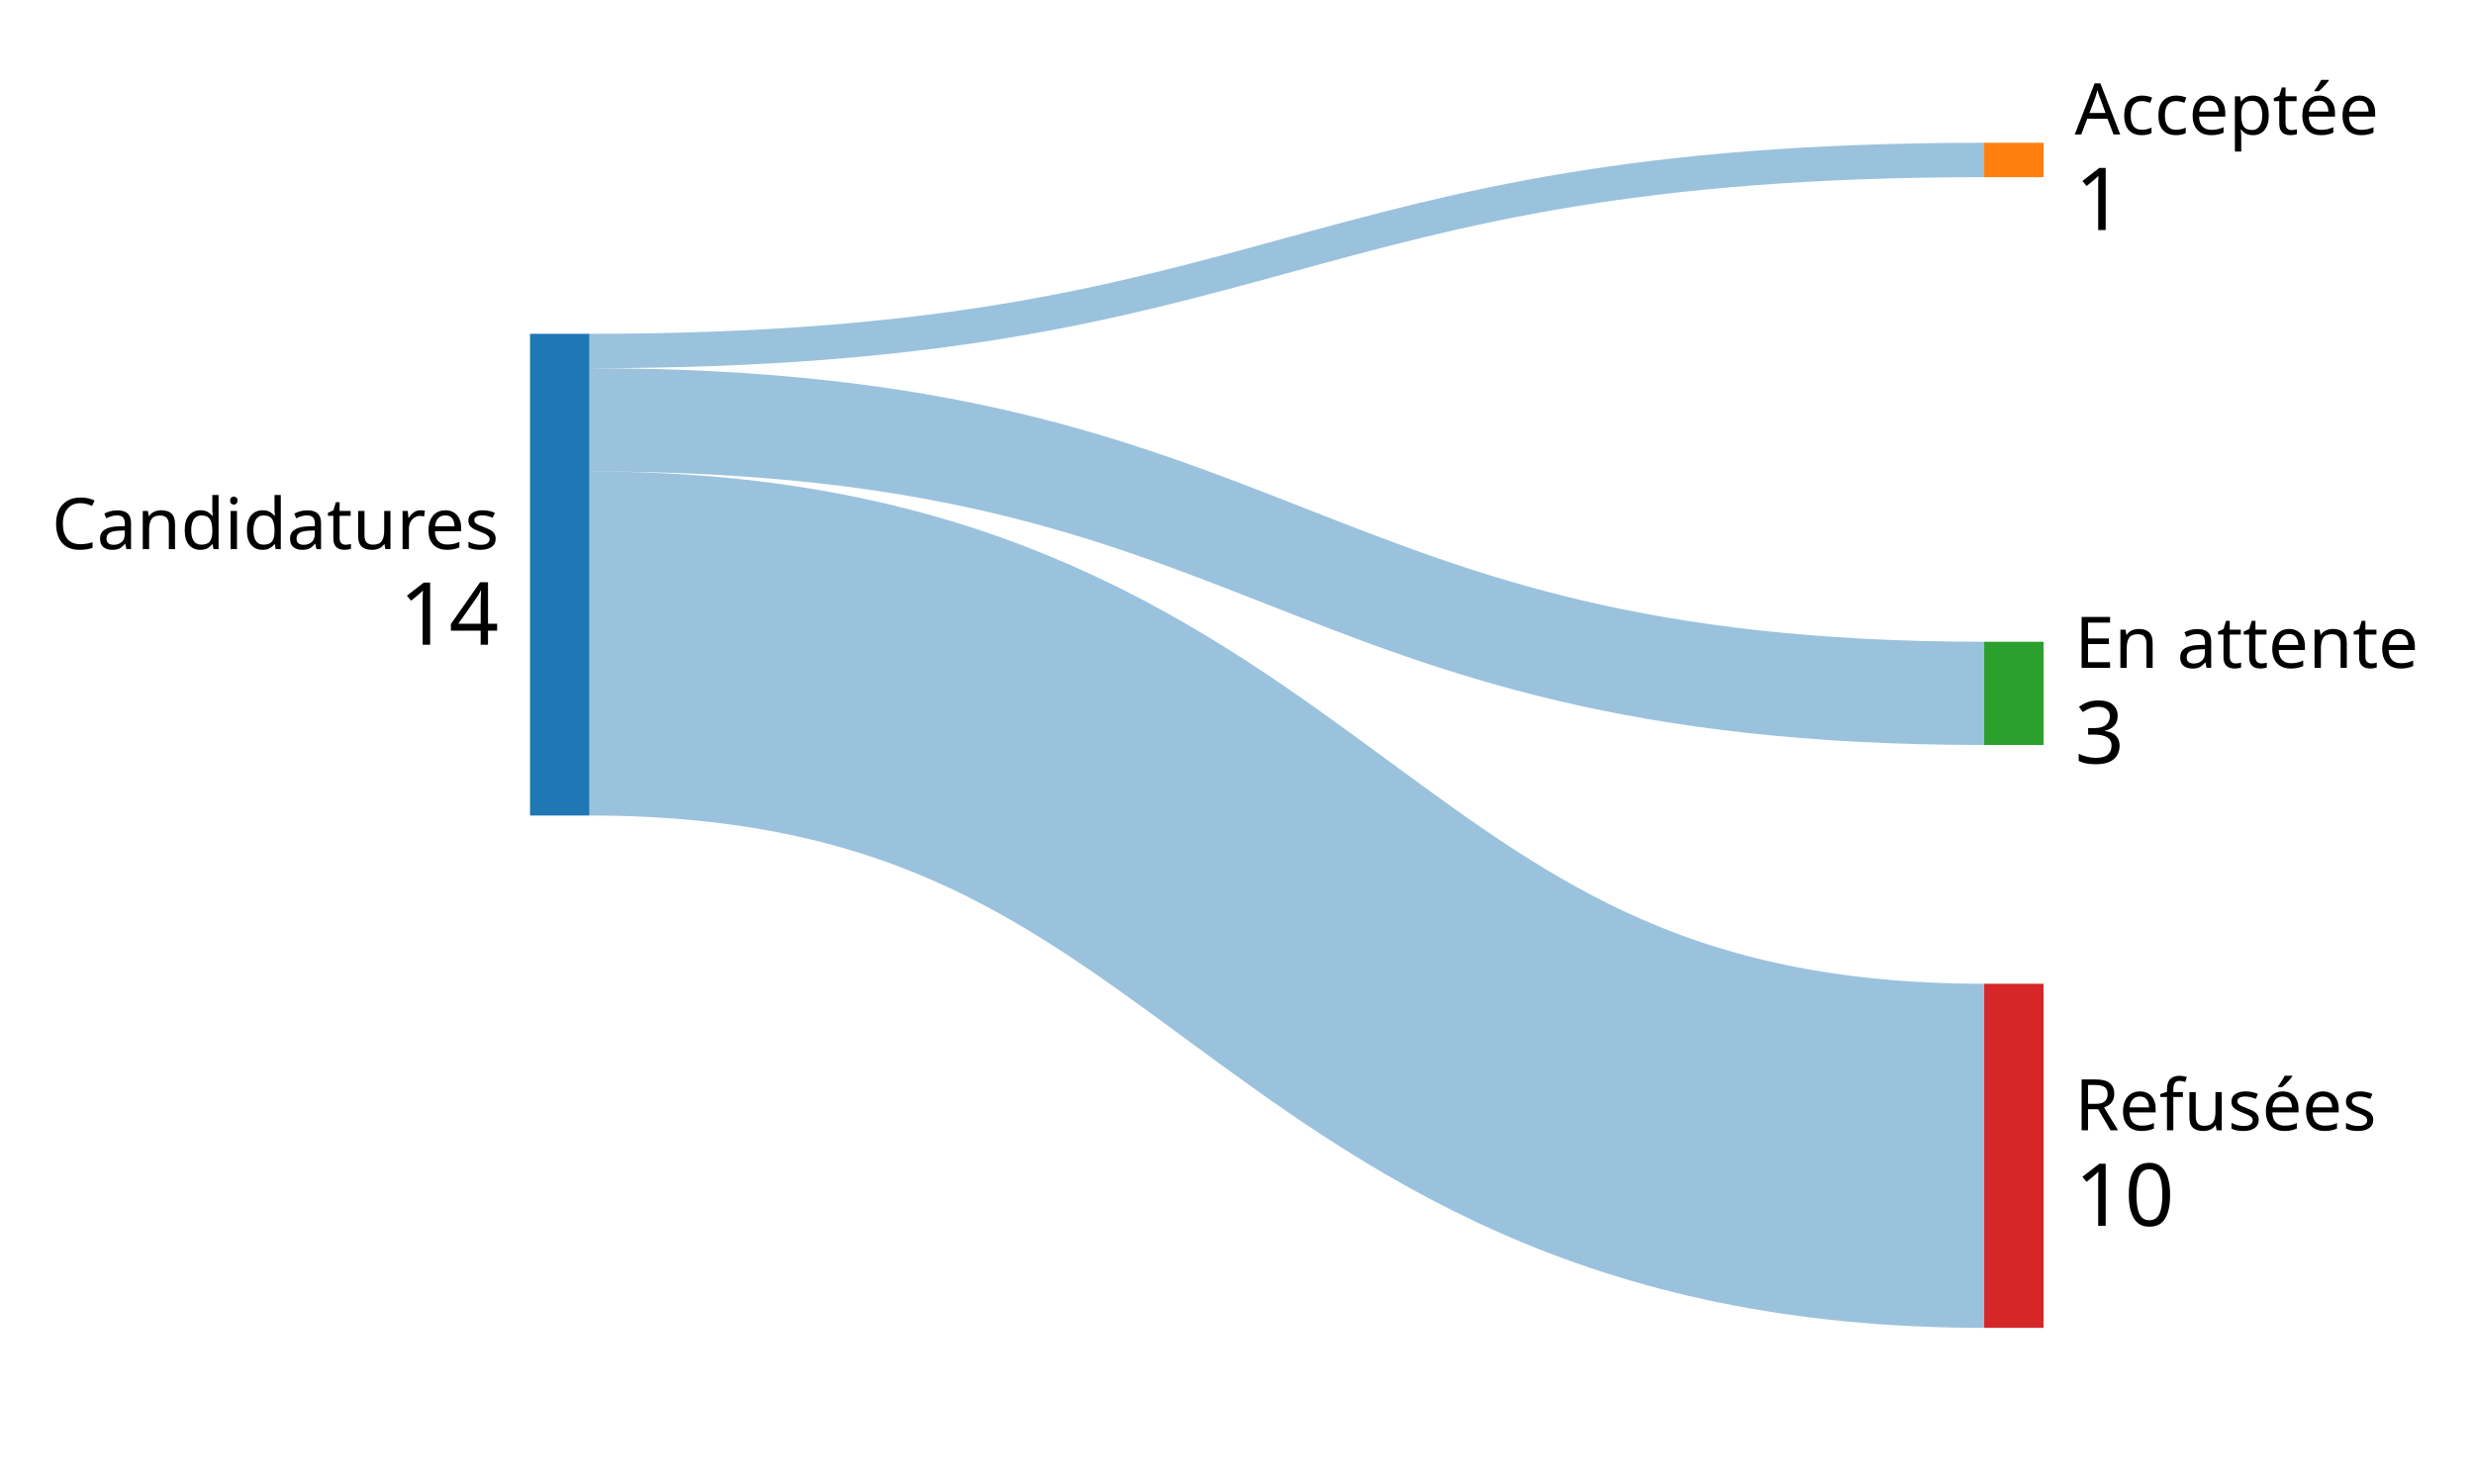
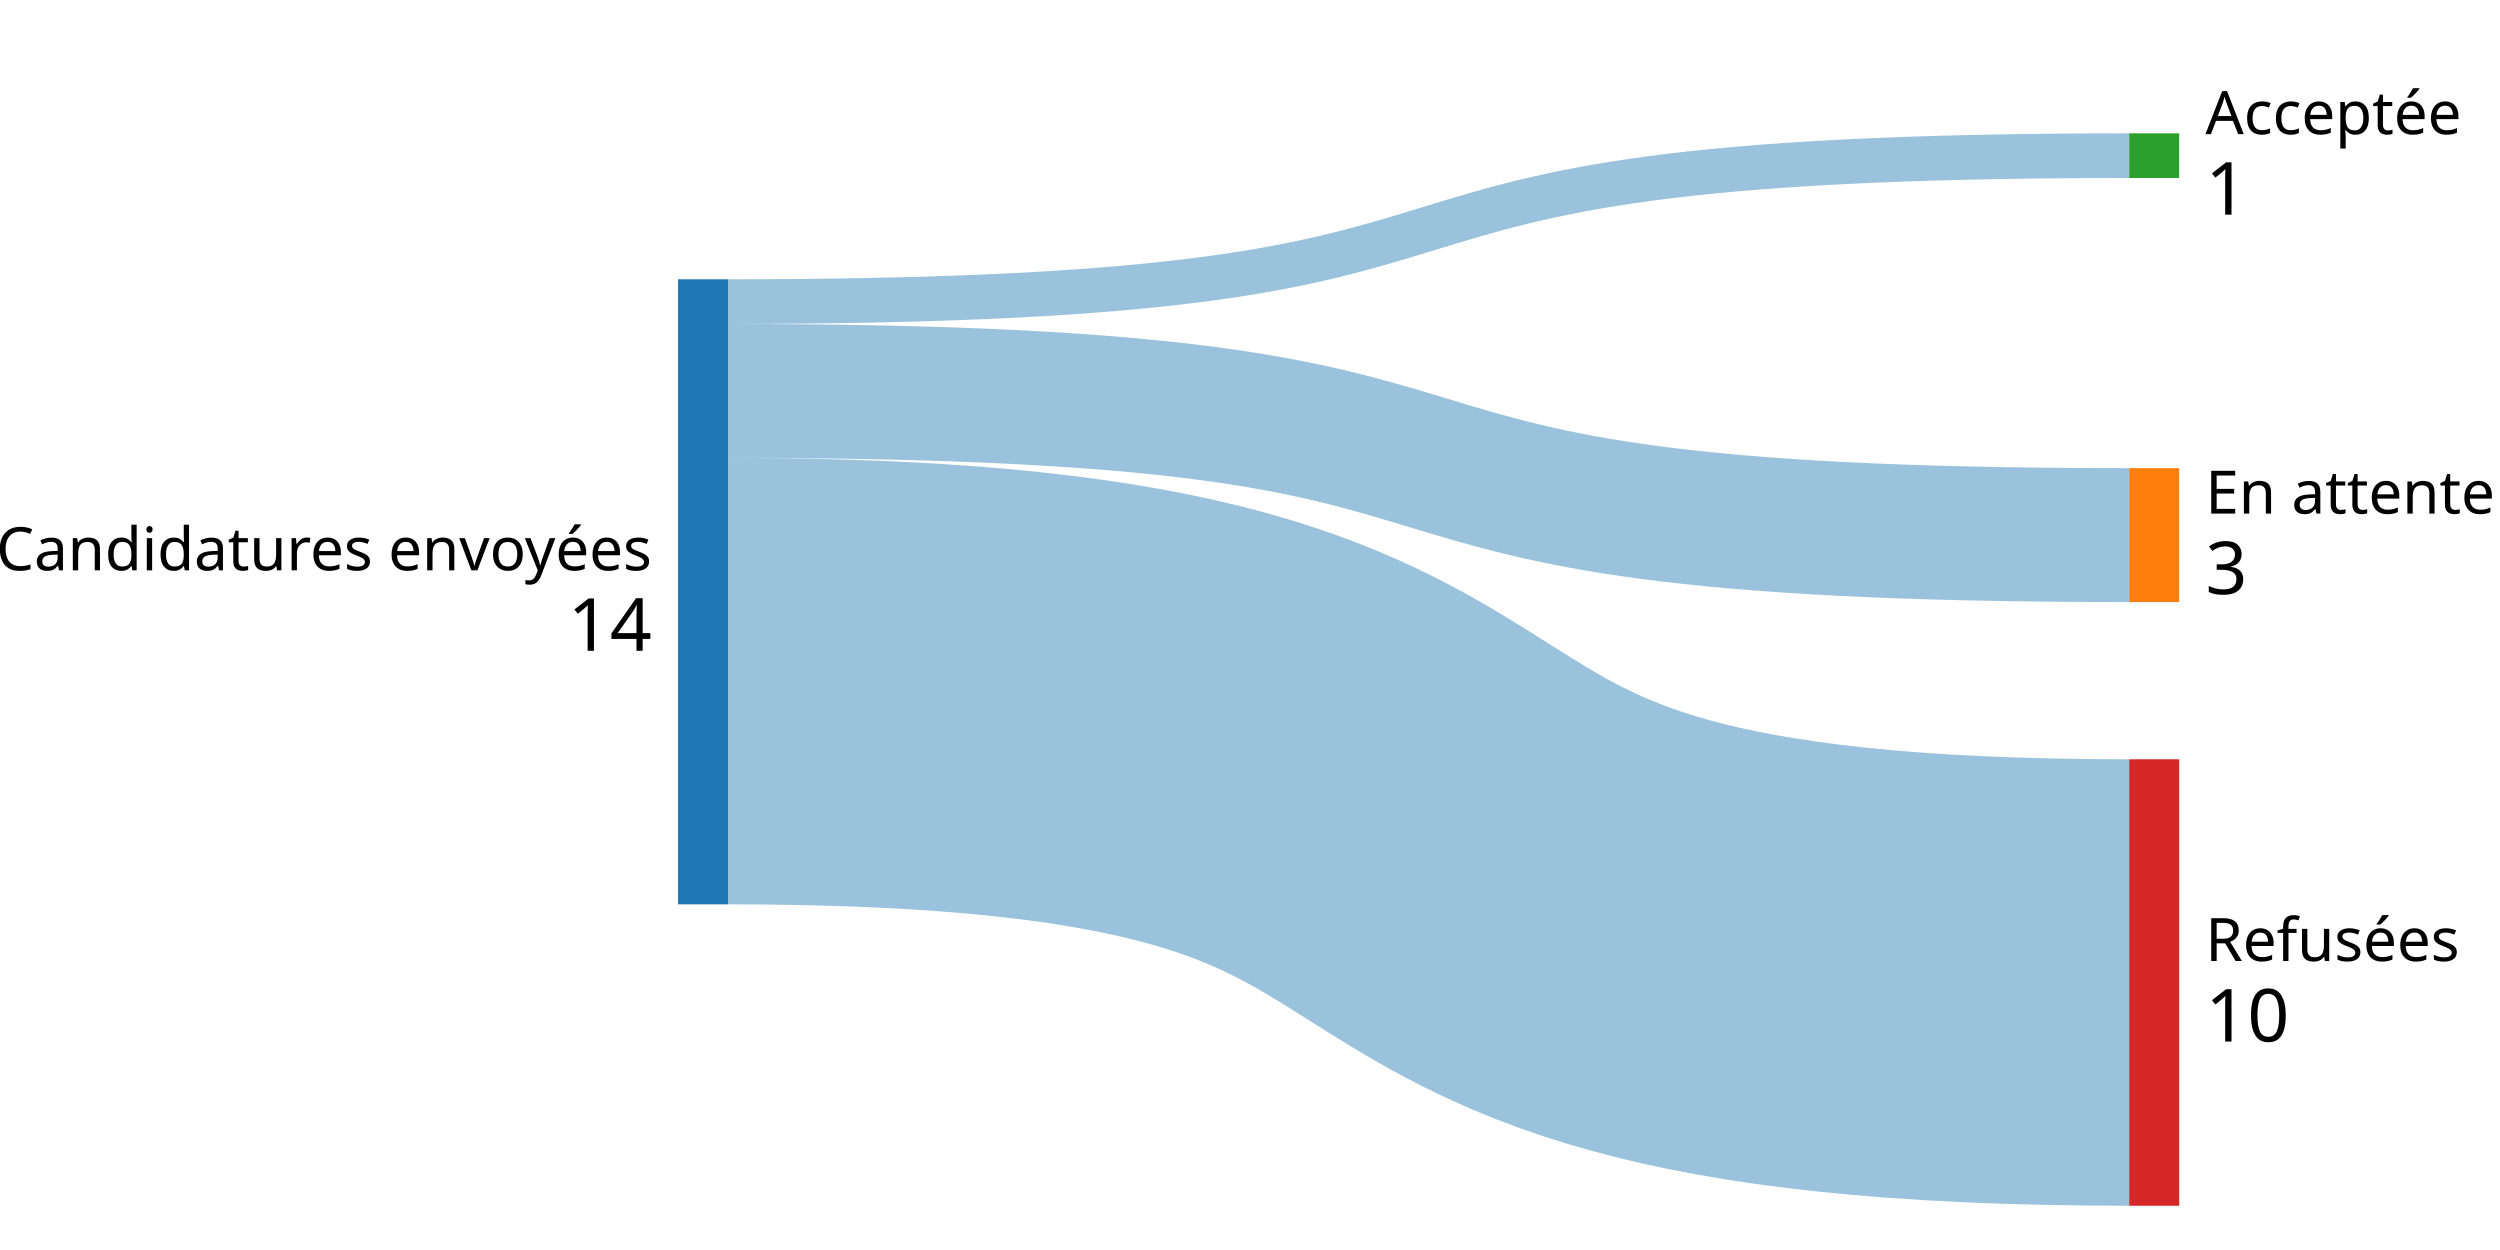
- <svg xmlns="http://www.w3.org/2000/svg" height="300" width="500">
-   <rect height="300" width="500" fill="#ffffff" />
-   <g transform="translate(107.1184,6)">
+ <svg xmlns="http://www.w3.org/2000/svg" height="300" width="600">
+   <rect height="300" width="600" fill="#ffffff" />
+   <g transform="translate(162.7317,0)">
    <g id="sankey_flows">
-       <path id="flow2" d="M12 124.084C152.945 124.084 152.945 227.654 293.89 227.654" fill="none" stroke-width="69.557" stroke="#1f77b4" opacity="0.45" />
-       <path id="flow1" d="M12 78.871C152.945 78.871 152.945 134.168 293.89 134.168" fill="none" stroke-width="20.867" stroke="#1f77b4" opacity="0.45" />
-       <path id="flow0" d="M12 64.96C152.945 64.96 152.945 26.341 293.89 26.341" fill="none" stroke-width="6.956" stroke="#1f77b4" opacity="0.45" />
+       <path id="flow2" d="M12 163.466C233.943 163.466 126.334 235.805 348.277 235.805" fill="none" stroke-width="107.154" stroke="#1f77b4" opacity="0.45" />
+       <path id="flow0" d="M12 93.816C233.943 93.816 126.334 128.425 348.277 128.425" fill="none" stroke-width="32.146" stroke="#1f77b4" opacity="0.45" />
+       <path id="flow1" d="M12 72.385C233.943 72.385 126.334 37.358 348.277 37.358" fill="none" stroke-width="10.715" stroke="#1f77b4" opacity="0.45" />
    </g>
    <g id="sankey_nodes">
      <g class="node">
-         <rect id="r0" class="for_r0" x="0" y="117.675" height="97.38" width="12" fill="#1f77b4" fill-opacity="1" transform="translate(0,-56.19307)" />
+         <rect id="r0" class="for_r0" x="0" y="105.927" height="150.015" width="12" fill="#1f77b4" fill-opacity="1" transform="translate(0,-38.89959)" />
      </g>
      <g class="node">
-         <rect id="r1" class="for_r1" x="293.89" y="61.797" height="6.956" width="12" fill="#ff7f0e" fill-opacity="1" transform="translate(0,-38.93412)" />
+         <rect id="r1" class="for_r1" x="348.277" y="13.124" height="32.146" width="12" fill="#ff7f0e" fill-opacity="1" transform="translate(0,99.22874)" />
      </g>
      <g class="node">
-         <rect id="r2" class="for_r2" x="293.89" y="102.766" height="20.867" width="12" fill="#2ca02c" fill-opacity="1" transform="translate(0,20.96849)" />
+         <rect id="r2" class="for_r2" x="348.277" y="107.139" height="10.715" width="12" fill="#2ca02c" fill-opacity="1" transform="translate(0,-75.13857)" />
      </g>
      <g class="node">
-         <rect id="r3" class="for_r3" x="293.89" y="157.645" height="69.557" width="12" fill="#d62728" fill-opacity="1" transform="translate(0,35.22958)" />
+         <rect id="r3" class="for_r3" x="348.277" y="179.723" height="107.154" width="12" fill="#d62728" fill-opacity="1" transform="translate(0,2.50567)" />
      </g>
    </g>
    <g id="sankey_labels" font-family="sans-serif" font-size="16px" fill="#000000">
-       <rect id="label0_bg" class="for_r0" x="-96.992" y="145.072" width="95.485" height="42.253" rx="4" fill="#fff" fill-opacity="0.75" stroke="none" stroke-width="0" stroke-opacity="0" transform="translate(0,-56.19307)" />
-       <text id="label0" class="for_r0" text-anchor="end" x="-6.3" y="166.365" font-weight="400" font-size="14.4px" dy="-5.16" transform="translate(0,-56.19307)">Candidatures<tspan x="-6.3" dy="19.32" font-weight="400" font-size="17.6px">14</tspan>
+       <rect id="label0_bg" class="for_r0" x="-162.596" y="159.641" width="161.098" height="42.253" rx="4" fill="#fff" fill-opacity="0.75" stroke="none" stroke-width="0" stroke-opacity="0" transform="translate(0,-38.89959)" />
+       <text id="label0" class="for_r0" text-anchor="end" x="-6.3" y="180.934" font-weight="400" font-size="14.4px" dy="-5.16" transform="translate(0,-38.89959)">Candidatures envoyées<tspan x="-6.3" dy="19.32" font-weight="400" font-size="17.6px">14</tspan>
      </text>
-       <rect id="label1_bg" class="for_r1" x="306.857" y="43.982" width="70.421" height="42.253" rx="4" fill="#fff" fill-opacity="0.75" stroke="none" stroke-width="0" stroke-opacity="0" transform="translate(0,-38.93412)" />
-       <text id="label1" class="for_r1" text-anchor="start" x="312.19" y="65.275" font-weight="400" font-size="14.4px" dy="-5.16" transform="translate(0,-38.93412)">Acceptée<tspan x="312.19" dy="19.32" font-weight="400" font-size="17.6px">1</tspan>
+       <rect id="label1_bg" class="for_r1" x="361.91" y="7.903" width="75.358" height="42.253" rx="4" fill="#fff" fill-opacity="0.75" stroke="none" stroke-width="0" stroke-opacity="0" transform="translate(0,99.22874)" />
+       <text id="label1" class="for_r1" text-anchor="start" x="366.577" y="29.197" font-weight="400" font-size="14.4px" dy="-5.16" transform="translate(0,99.22874)">En attente<tspan x="366.577" dy="19.32" font-weight="400" font-size="17.6px">3</tspan>
      </text>
-       <rect id="label2_bg" class="for_r2" x="307.523" y="91.906" width="75.358" height="42.253" rx="4" fill="#fff" fill-opacity="0.75" stroke="none" stroke-width="0" stroke-opacity="0" transform="translate(0,20.96849)" />
-       <text id="label2" class="for_r2" text-anchor="start" x="312.19" y="113.199" font-weight="400" font-size="14.4px" dy="-5.16" transform="translate(0,20.96849)">En attente<tspan x="312.19" dy="19.32" font-weight="400" font-size="17.6px">3</tspan>
+       <rect id="label2_bg" class="for_r2" x="361.243" y="91.203" width="70.421" height="42.253" rx="4" fill="#fff" fill-opacity="0.75" stroke="none" stroke-width="0" stroke-opacity="0" transform="translate(0,-75.13857)" />
+       <text id="label2" class="for_r2" text-anchor="start" x="366.577" y="112.496" font-weight="400" font-size="14.4px" dy="-5.16" transform="translate(0,-75.13857)">Acceptée<tspan x="366.577" dy="19.32" font-weight="400" font-size="17.6px">1</tspan>
      </text>
-       <rect id="label3_bg" class="for_r3" x="307.523" y="171.131" width="70.676" height="42.253" rx="4" fill="#fff" fill-opacity="0.75" stroke="none" stroke-width="0" stroke-opacity="0" transform="translate(0,35.22958)" />
-       <text id="label3" class="for_r3" text-anchor="start" x="312.19" y="192.424" font-weight="400" font-size="14.4px" dy="-5.16" transform="translate(0,35.22958)">Refusées<tspan x="312.19" dy="19.32" font-weight="400" font-size="17.6px">10</tspan>
+       <rect id="label3_bg" class="for_r3" x="361.91" y="212.006" width="70.676" height="42.253" rx="4" fill="#fff" fill-opacity="0.75" stroke="none" stroke-width="0" stroke-opacity="0" transform="translate(0,2.50567)" />
+       <text id="label3" class="for_r3" text-anchor="start" x="366.577" y="233.3" font-weight="400" font-size="14.4px" dy="-5.16" transform="translate(0,2.50567)">Refusées<tspan x="366.577" dy="19.32" font-weight="400" font-size="17.6px">10</tspan>
      </text>
    </g>
  </g>
</svg>
